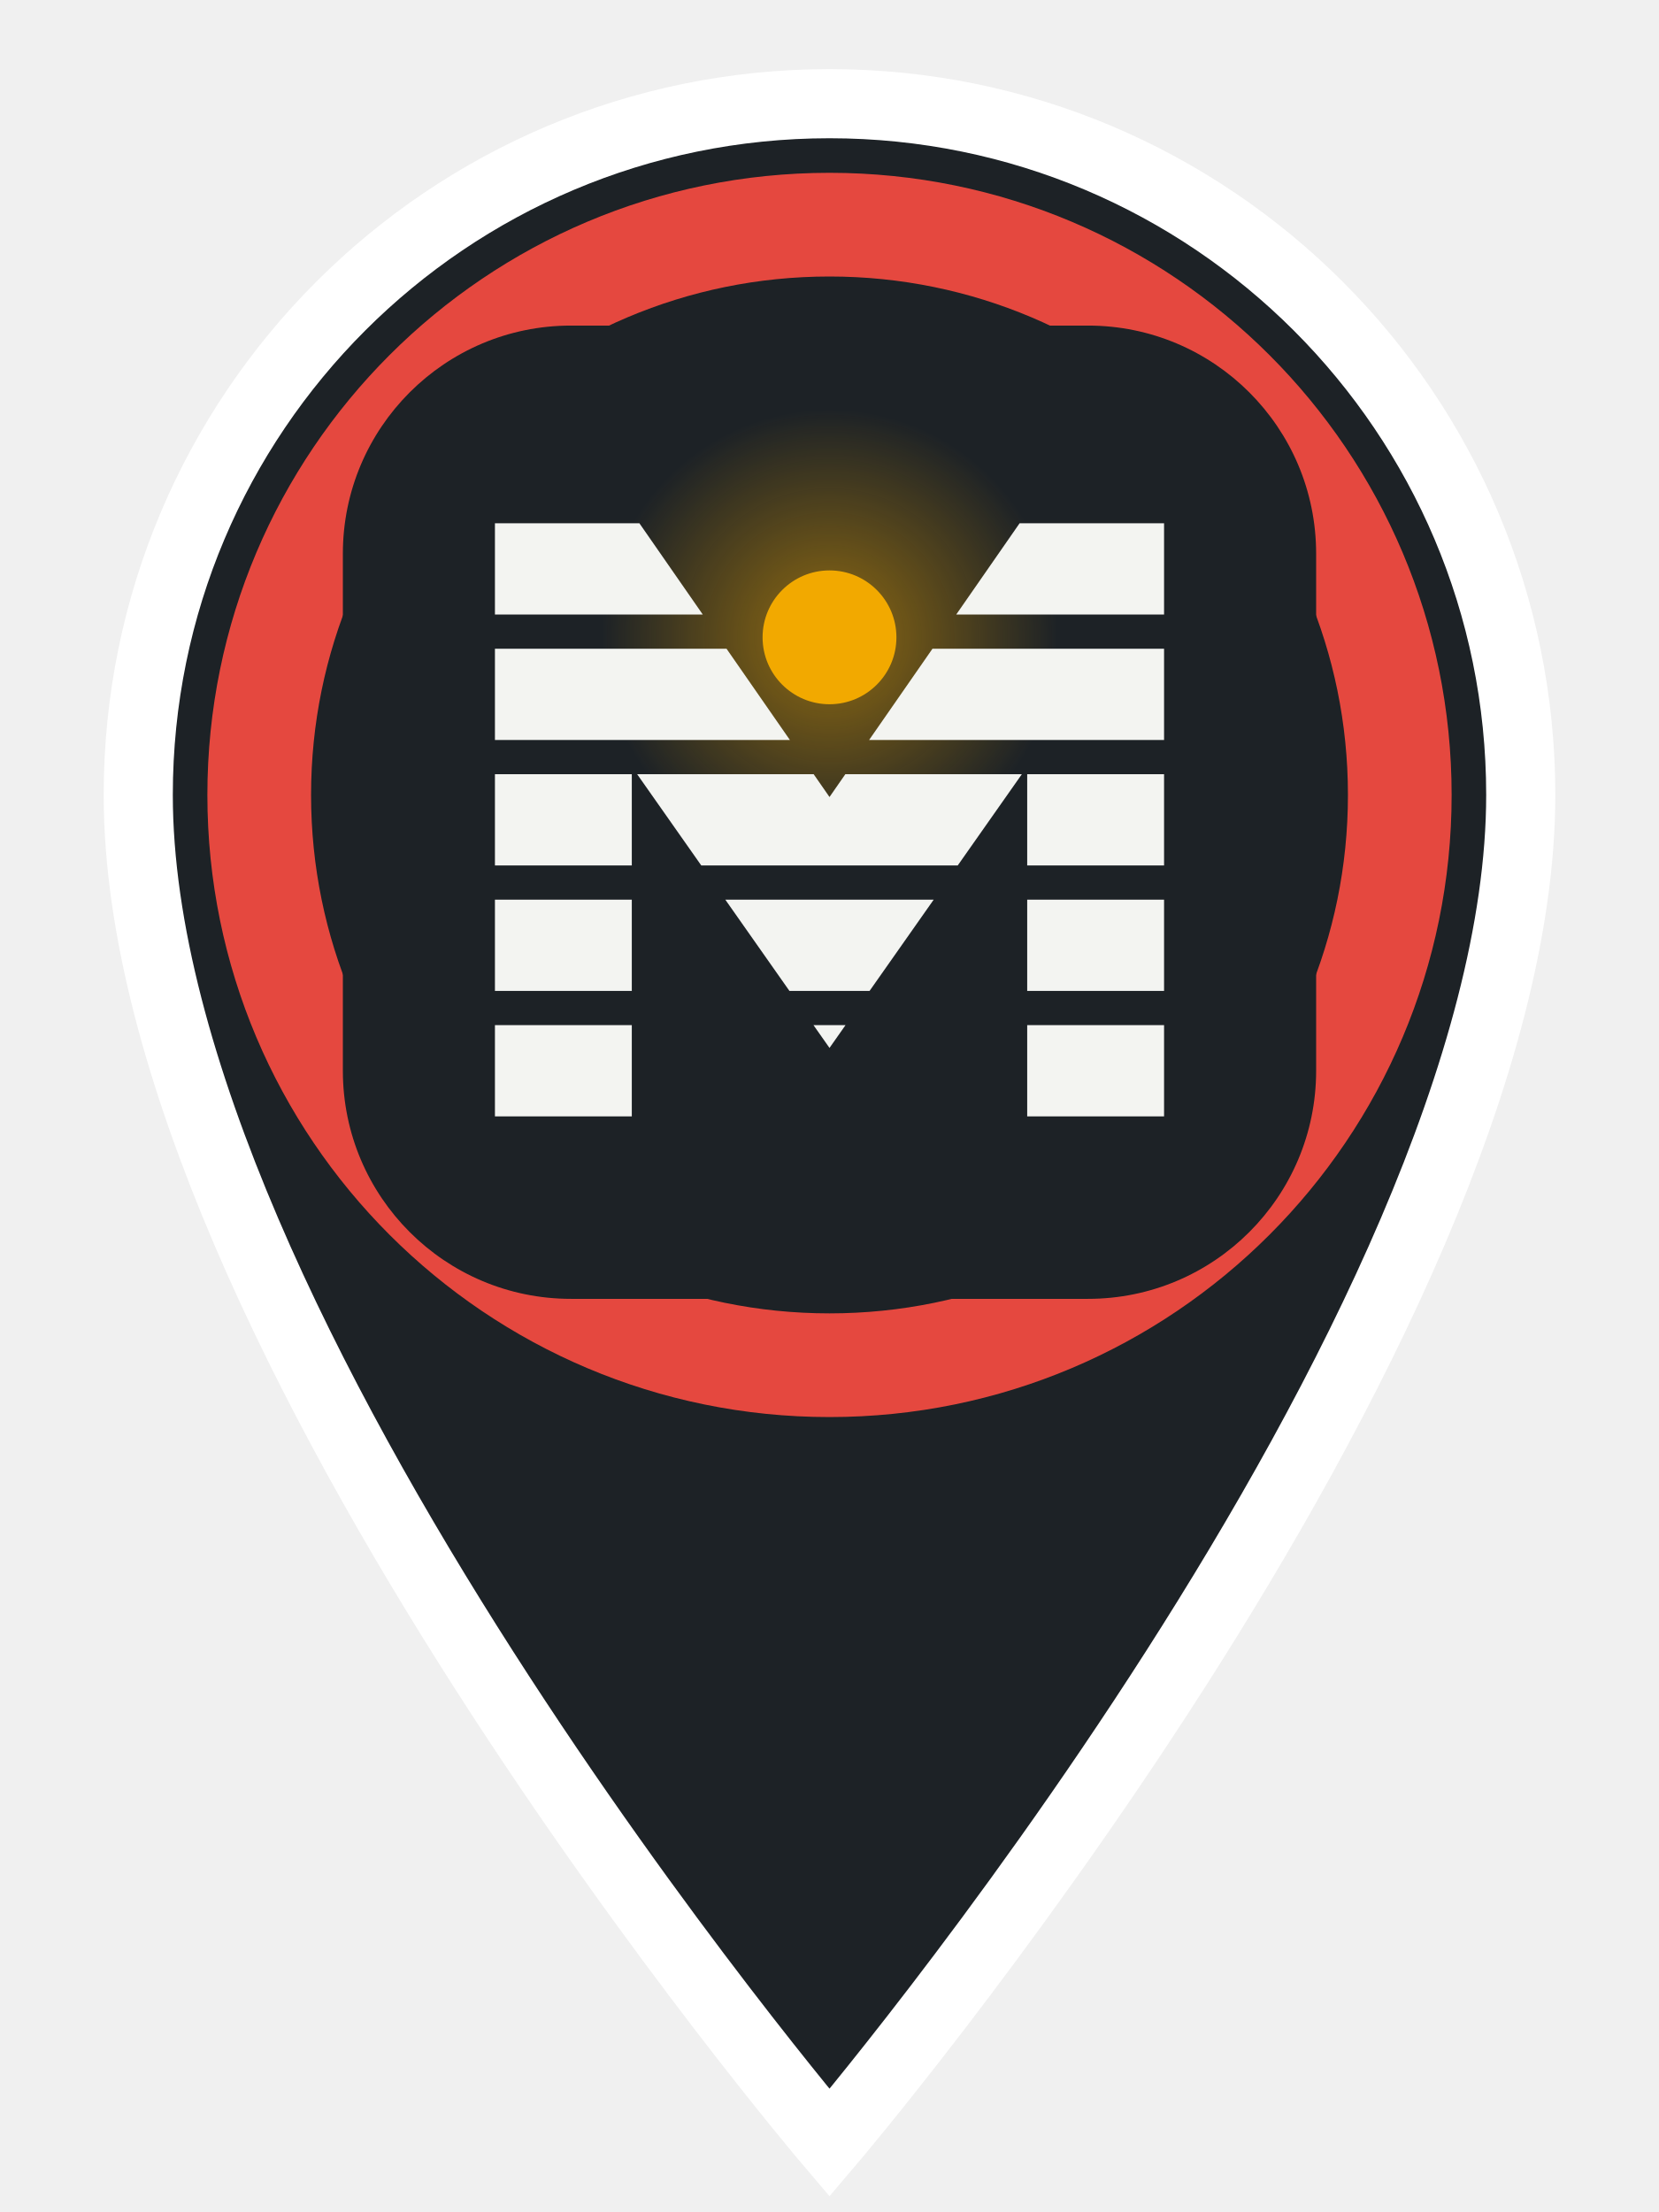
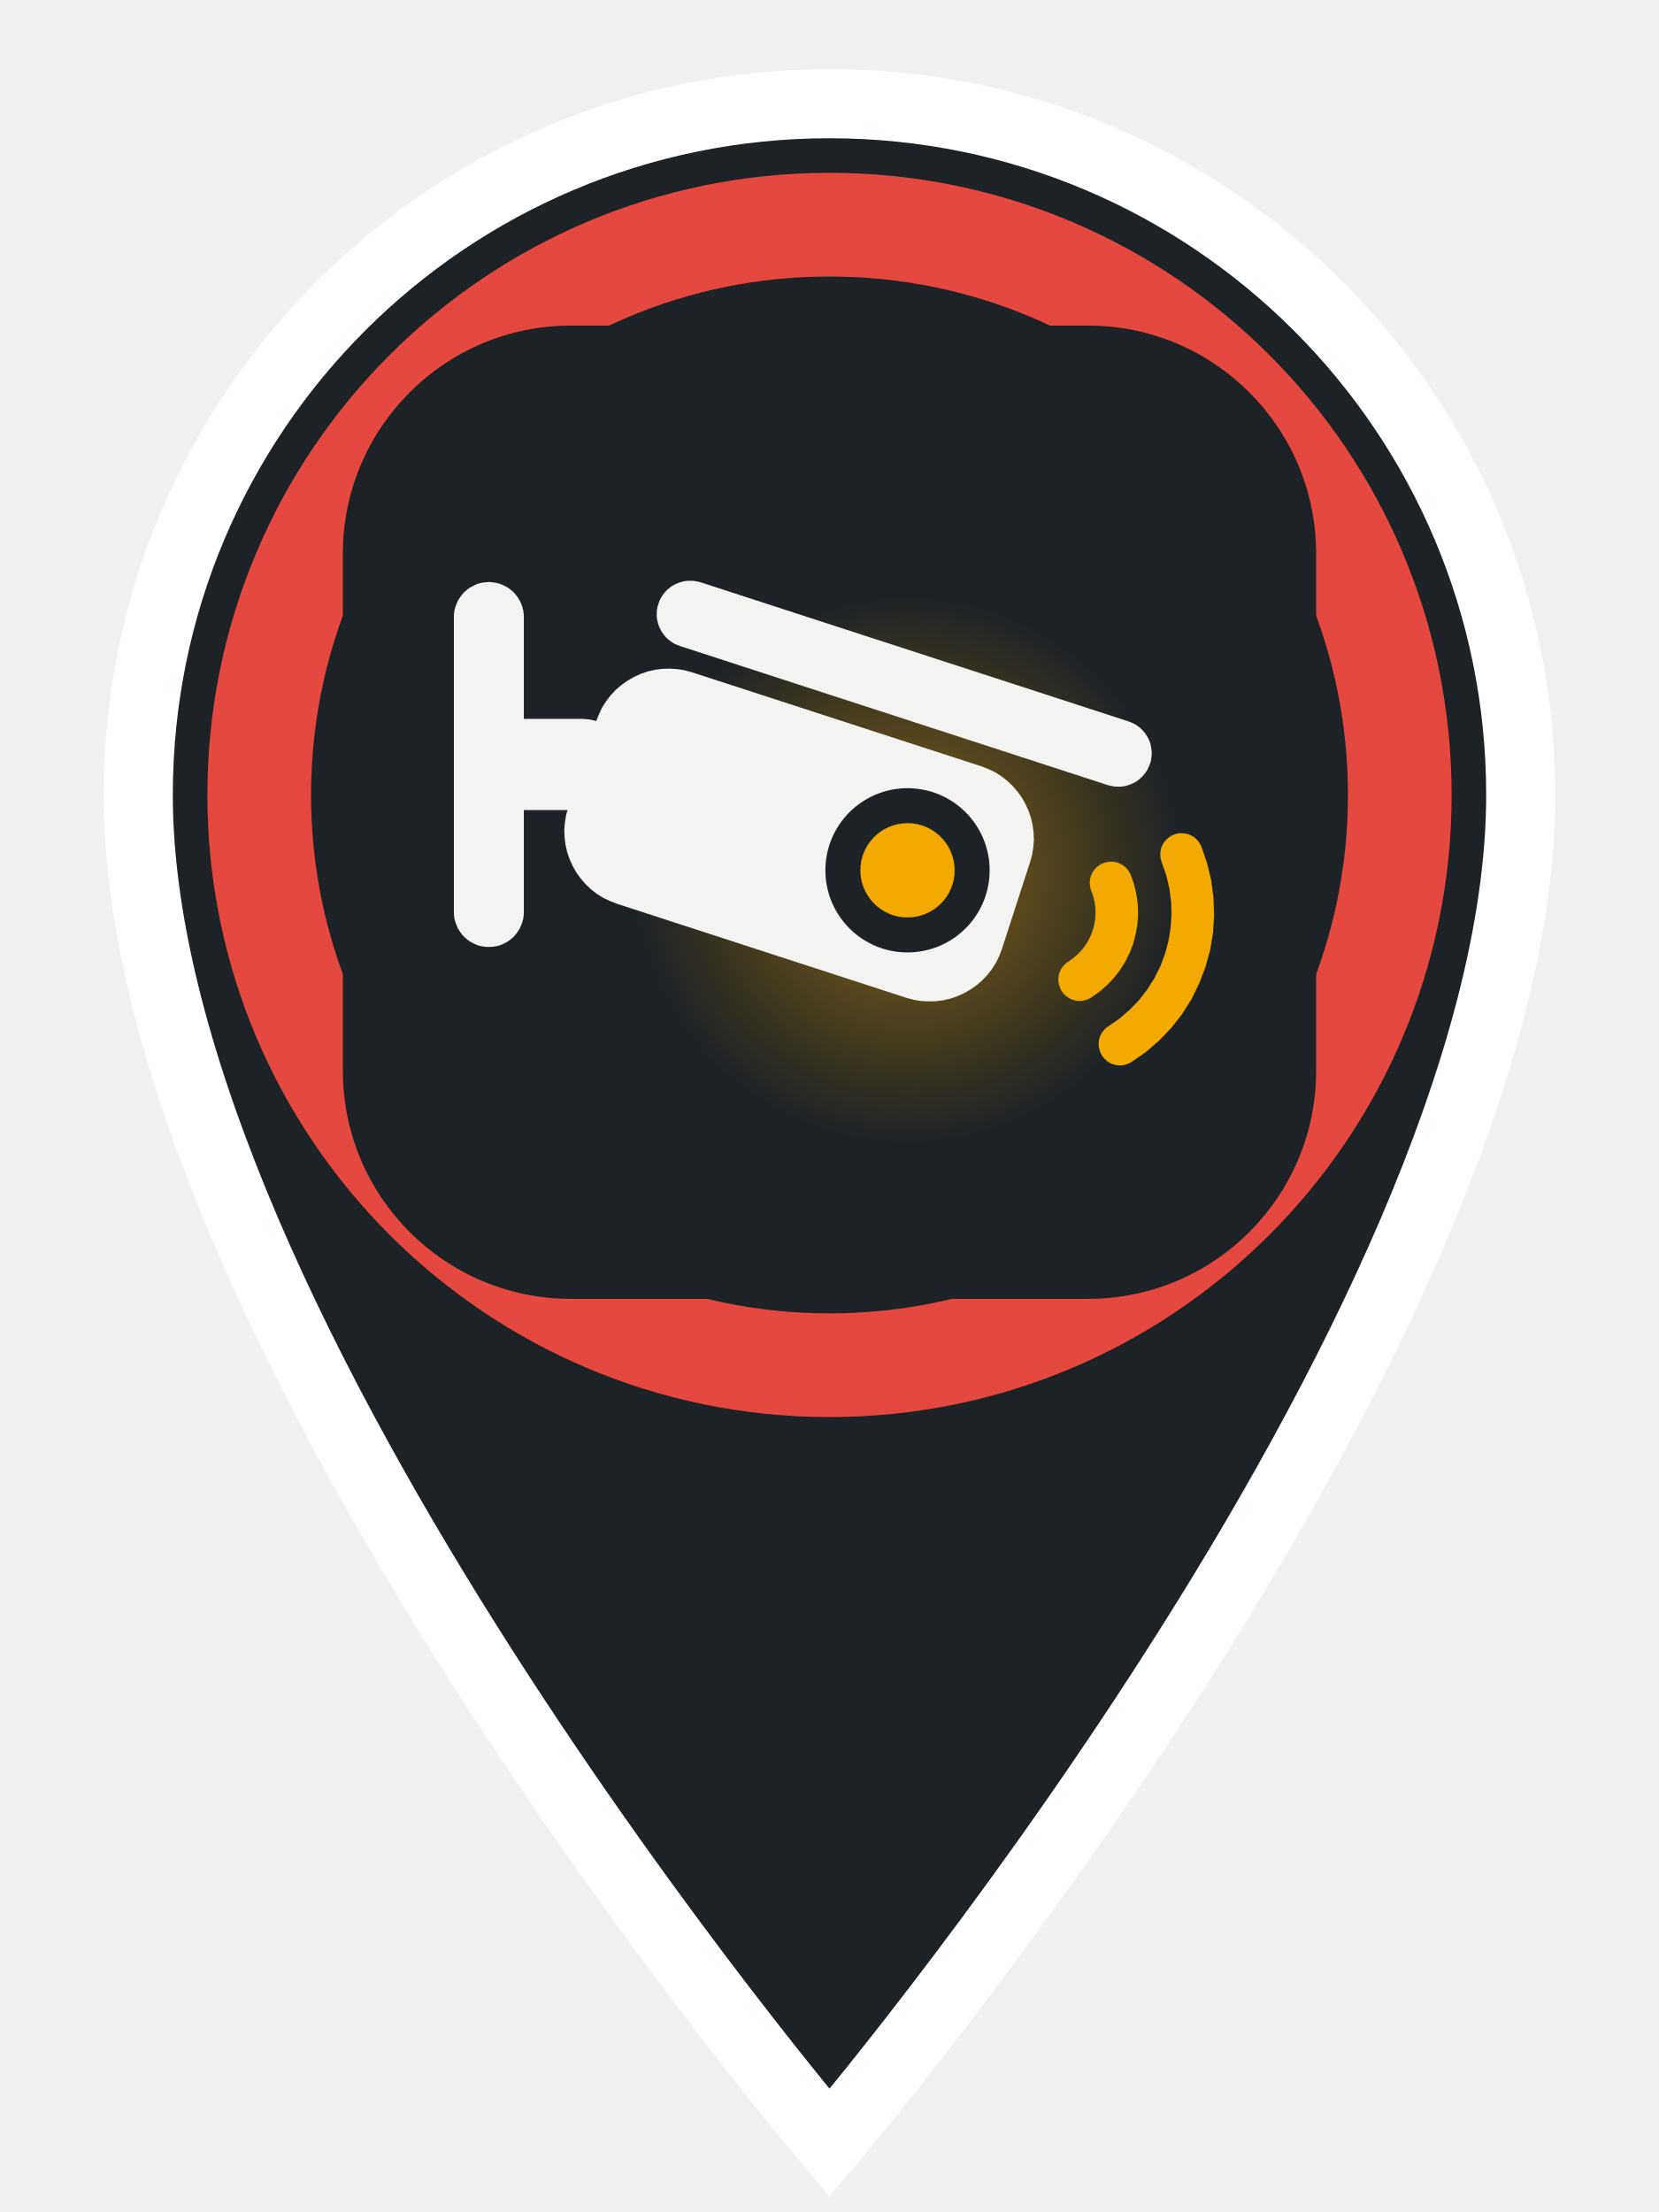
<svg xmlns="http://www.w3.org/2000/svg" viewBox="0 0 48 64" width="48" height="64" role="img" aria-label="MDGB: guasto, manomissione o spento">
  <path d="M24 62C24 62 4 38.5 4 23a20 20 0 0 1 40 0C44 38.5 24 62 24 62Z" fill="#1d2226" stroke="#ffffff" stroke-width="2" />
  <circle cx="24" cy="23" r="16.5" fill="none" stroke="#e5483f" stroke-width="3" />
  <g transform="translate(24 23.5) scale(.44) translate(-32 -32)">
+     <rect width="64" height="64" rx="15" fill="#1d2226" />
    <defs>
-       <clipPath id="pin-guasto-bands">
-         <rect x="0" y="13.0" width="64" height="6" />
-         <rect x="0" y="21.25" width="64" height="6" />
-         <rect x="0" y="29.5" width="64" height="6" />
-         <rect x="0" y="37.75" width="64" height="6" />
-         <rect x="0" y="46.0" width="64" height="6" />
-       </clipPath>
-       <radialGradient id="pin-guasto-glow" cx="32" cy="20.5" r="15" gradientUnits="userSpaceOnUse">
-         <stop offset="0" stop-color="#f2a900" stop-opacity=".55" />
+       <radialGradient id="pin-guasto-glow" cx="37.13" cy="35.82" r="18" gradientUnits="userSpaceOnUse">
+         <stop offset="0" stop-color="#f2a900" stop-opacity="0.5" />
        <stop offset="1" stop-color="#f2a900" stop-opacity="0" />
      </radialGradient>
    </defs>
-     <rect width="64" height="64" rx="15" fill="#1d2226" />
-     <circle cx="32" cy="20.5" r="15" fill="url(#pin-guasto-glow)" />
-     <polygon points="10,52 10,13 19.5,13 32,31 44.5,13 54,13 54,52 45,52 45,29 32,47.5 19,29 19,52" fill="#f3f4f1" clip-path="url(#pin-guasto-bands)" />
-     <circle cx="32" cy="20.5" r="4.4" fill="#f2a900" />
+     <circle cx="37.13" cy="35.82" r="18" fill="url(#pin-guasto-glow)" />
+     <path d="M9.6,16.86 9.83,16.88 10.05,16.91 10.27,16.96 10.48,17.04 10.68,17.14 10.88,17.25 11.06,17.39 11.23,17.54 11.38,17.71 11.51,17.89 11.63,18.08 11.72,18.28 11.8,18.5 11.86,18.72 11.89,18.94 11.9,19.16 11.9,38.56 11.89,38.79 11.86,39.01 11.8,39.23 11.72,39.44 11.63,39.65 11.51,39.84 11.38,40.02 11.23,40.19 11.06,40.34 10.88,40.48 10.68,40.59 10.48,40.69 10.27,40.77 10.05,40.82 9.83,40.85 9.6,40.86 9.6,40.86 9.37,40.85 9.15,40.82 8.93,40.77 8.72,40.69 8.52,40.59 8.32,40.48 8.14,40.34 7.97,40.19 7.82,40.02 7.69,39.84 7.57,39.65 7.48,39.44 7.4,39.23 7.34,39.01 7.31,38.79 7.3,38.56 7.3,19.16 7.31,18.94 7.34,18.72 7.4,18.5 7.48,18.28 7.57,18.08 7.69,17.89 7.82,17.71 7.97,17.54 8.14,17.39 8.32,17.25 8.52,17.14 8.72,17.04 8.93,16.96 9.15,16.91 9.37,16.88 9.6,16.86Z" fill="#f3f4f1" />
+     <path d="M15.73,25.86 16.03,25.88 16.32,25.92 16.61,25.99 16.88,26.09 17.15,26.22 17.4,26.37 17.64,26.55 17.86,26.74 18.05,26.96 18.23,27.2 18.38,27.45 18.51,27.72 18.6,27.99 18.68,28.28 18.72,28.57 18.73,28.86 18.73,28.86 18.72,29.16 18.68,29.45 18.6,29.74 18.51,30.01 18.38,30.28 18.23,30.53 18.05,30.77 17.86,30.99 17.64,31.18 17.4,31.36 17.15,31.51 16.88,31.64 16.61,31.74 16.32,31.81 16.03,31.85 15.73,31.86 11.6,31.86 11.31,31.85 11.01,31.81 10.73,31.74 10.45,31.64 10.19,31.51 9.93,31.36 9.7,31.18 9.48,30.99 9.28,30.77 9.11,30.53 8.95,30.28 8.83,30.01 8.73,29.74 8.66,29.45 8.61,29.16 8.6,28.86 8.6,28.86 8.61,28.57 8.66,28.28 8.73,27.99 8.83,27.72 8.95,27.45 9.11,27.2 9.28,26.96 9.48,26.74 9.7,26.55 9.93,26.37 10.19,26.22 10.45,26.09 10.73,25.99 11.01,25.92 11.31,25.88 11.6,25.86Z" fill="#f3f4f1" />
+     <path d="M51.67,26.03 51.87,26.11 52.06,26.2 52.25,26.32 52.42,26.45 52.57,26.6 52.72,26.76 52.84,26.94 52.95,27.12 53.04,27.32 53.11,27.53 53.15,27.74 53.18,27.95 53.19,28.17 53.17,28.38 53.14,28.59 53.08,28.8 53.08,28.8 53,29 52.91,29.2 52.79,29.38 52.66,29.55 52.51,29.71 52.35,29.85 52.18,29.98 51.99,30.08 51.79,30.17 51.59,30.24 51.38,30.29 51.16,30.32 50.95,30.32 50.73,30.31 50.52,30.27 50.31,30.22 22.16,21.07 21.96,20.99 21.76,20.9 21.58,20.78 21.41,20.65 21.25,20.5 21.11,20.34 20.98,20.16 20.88,19.97 20.79,19.78 20.72,19.57 20.67,19.36 20.64,19.15 20.64,18.93 20.65,18.72 20.69,18.5 20.75,18.3 20.75,18.3 20.82,18.09 20.92,17.9 21.03,17.72 21.16,17.55 21.31,17.39 21.48,17.25 21.65,17.12 21.84,17.02 22.04,16.93 22.24,16.86 22.45,16.81 22.67,16.78 22.88,16.78 23.1,16.79 23.31,16.83 23.52,16.88Z" fill="#f3f4f1" />
+     <path d="M41.98,28.98 42.44,29.16 42.88,29.37 43.3,29.63 43.68,29.93 44.04,30.27 44.36,30.64 44.65,31.04 44.89,31.47 45.09,31.91 45.25,32.38 45.36,32.86 45.42,33.34 45.44,33.84 45.4,34.32 45.32,34.81 45.19,35.28 43.34,40.99 43.16,41.45 42.95,41.89 42.69,42.3 42.39,42.69 42.05,43.05 41.68,43.37 41.28,43.65 40.85,43.9 40.41,44.1 39.94,44.26 39.46,44.37 38.98,44.43 38.49,44.44 38,44.41 37.51,44.33 37.04,44.2 18.02,38.02 17.56,37.84 17.12,37.63 16.7,37.37 16.32,37.07 15.96,36.73 15.64,36.36 15.35,35.96 15.11,35.53 14.91,35.09 14.75,34.62 14.64,34.14 14.58,33.66 14.56,33.16 14.6,32.68 14.68,32.19 14.81,31.72 16.66,26.01 16.84,25.55 17.05,25.11 17.31,24.7 17.61,24.31 17.95,23.95 18.32,23.63 18.72,23.35 19.15,23.1 19.59,22.9 20.06,22.74 20.54,22.63 21.02,22.57 21.51,22.56 22,22.59 22.49,22.67 22.96,22.8Z" fill="#f3f4f1" />
+     <circle cx="37.13" cy="35.82" r="5.4" fill="#1d2226" />
+     <circle cx="37.13" cy="35.82" r="3.1" fill="#f2a900" />
+     <path d="M51.81,36.13 52.03,36.75 52.18,37.39 52.27,38.04 52.29,38.7 52.25,39.35 52.14,40 51.97,40.64 51.74,41.25 51.44,41.84 51.09,42.4 50.68,42.92 50.23,43.39 49.73,43.82 49.19,44.2 49.07,44.26 48.94,44.32 48.81,44.36 48.68,44.39 48.54,44.41 48.41,44.41 48.27,44.4 48.13,44.37 48,44.34 47.87,44.29 47.75,44.22 47.64,44.15 47.53,44.06 47.43,43.97 47.34,43.86 47.26,43.75 47.19,43.63 47.14,43.5 47.1,43.37 47.07,43.24 47.05,43.1 47.05,42.97 47.06,42.83 47.08,42.69 47.12,42.56 47.17,42.43 47.23,42.31 47.31,42.2 47.39,42.09 47.49,41.99 47.59,41.9 47.71,41.82 48.02,41.6 48.3,41.36 48.57,41.08 48.8,40.79 49,40.47 49.17,40.13 49.31,39.77 49.41,39.41 49.47,39.03 49.49,38.66 49.48,38.28 49.43,37.9 49.34,37.53 49.22,37.18 49.17,37.05 49.14,36.91 49.12,36.78 49.11,36.64 49.12,36.5 49.14,36.37 49.18,36.23 49.23,36.1 49.28,35.98 49.36,35.86 49.44,35.75 49.53,35.65 49.64,35.56 49.75,35.48 49.86,35.41 49.99,35.35 50.12,35.31 50.25,35.28 50.39,35.26 50.53,35.25 50.66,35.26 50.8,35.28 50.93,35.31 51.06,35.36 51.18,35.42 51.3,35.49 51.41,35.58 51.51,35.67 51.6,35.77 51.68,35.88 51.75,36Z" fill="#f2a900" />
+     <path d="M56.45,34.25 56.83,35.35 57.1,36.47 57.25,37.62 57.29,38.77 57.22,39.93 57.03,41.07 56.72,42.18 56.31,43.26 55.8,44.3 55.18,45.28 54.47,46.19 53.67,47.02 52.79,47.78 51.84,48.44 51.72,48.5 51.59,48.56 51.46,48.6 51.33,48.63 51.19,48.65 51.05,48.65 50.92,48.64 50.78,48.61 50.65,48.58 50.52,48.53 50.4,48.46 50.28,48.39 50.18,48.3 50.08,48.21 49.99,48.1 49.91,47.99 49.84,47.87 49.79,47.74 49.75,47.61 49.72,47.48 49.7,47.34 49.7,47.21 49.71,47.07 49.73,46.93 49.77,46.8 49.82,46.67 49.88,46.55 49.96,46.44 50.04,46.33 50.14,46.23 50.24,46.14 50.36,46.06 51.08,45.56 51.74,44.99 52.35,44.36 52.89,43.66 53.36,42.92 53.75,42.14 54.06,41.32 54.29,40.47 54.43,39.61 54.49,38.73 54.46,37.85 54.34,36.98 54.14,36.13 53.85,35.3 53.81,35.17 53.77,35.04 53.76,34.9 53.75,34.77 53.76,34.63 53.78,34.49 53.81,34.36 53.86,34.23 53.92,34.11 53.99,33.99 54.08,33.88 54.17,33.78 54.27,33.69 54.38,33.61 54.5,33.54 54.63,33.48 54.76,33.43 54.89,33.4 55.02,33.38 55.16,33.38 55.3,33.39 55.43,33.41 55.57,33.44 55.7,33.49 55.82,33.55 55.94,33.62 56.05,33.7 56.15,33.8 56.24,33.9 56.32,34.01 56.39,34.13Z" fill="#f2a900" />
  </g>
</svg>
